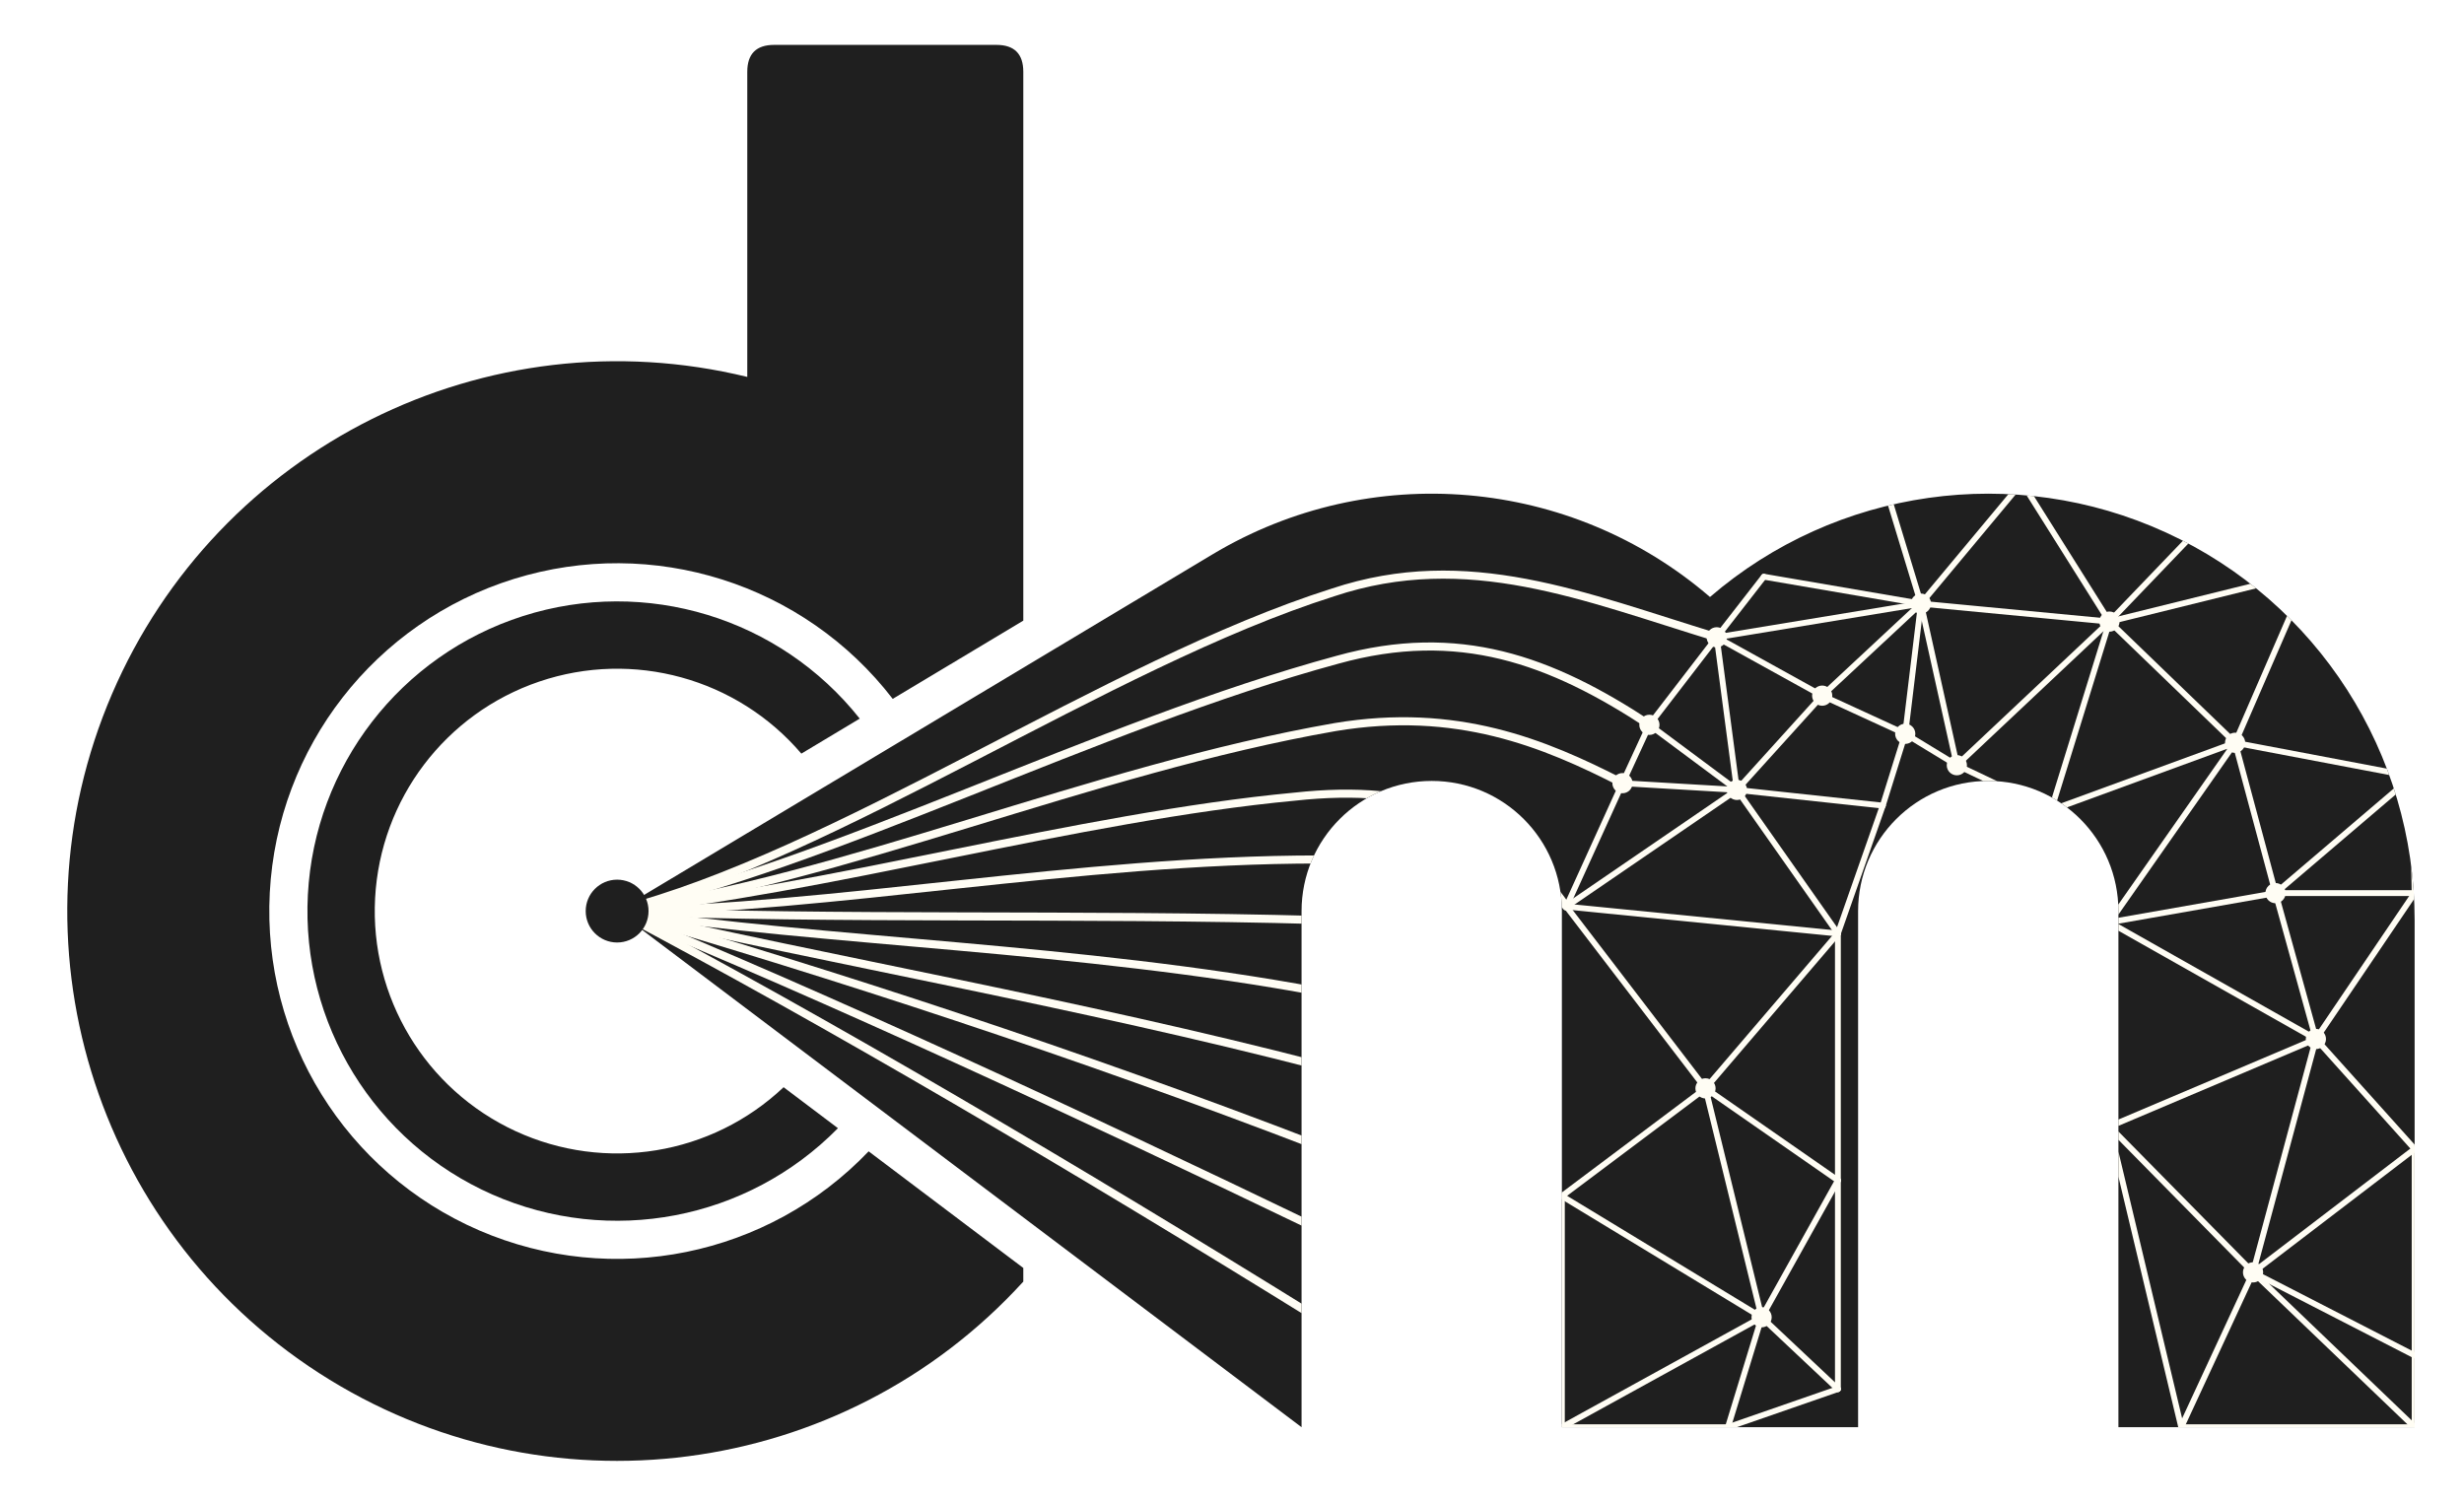
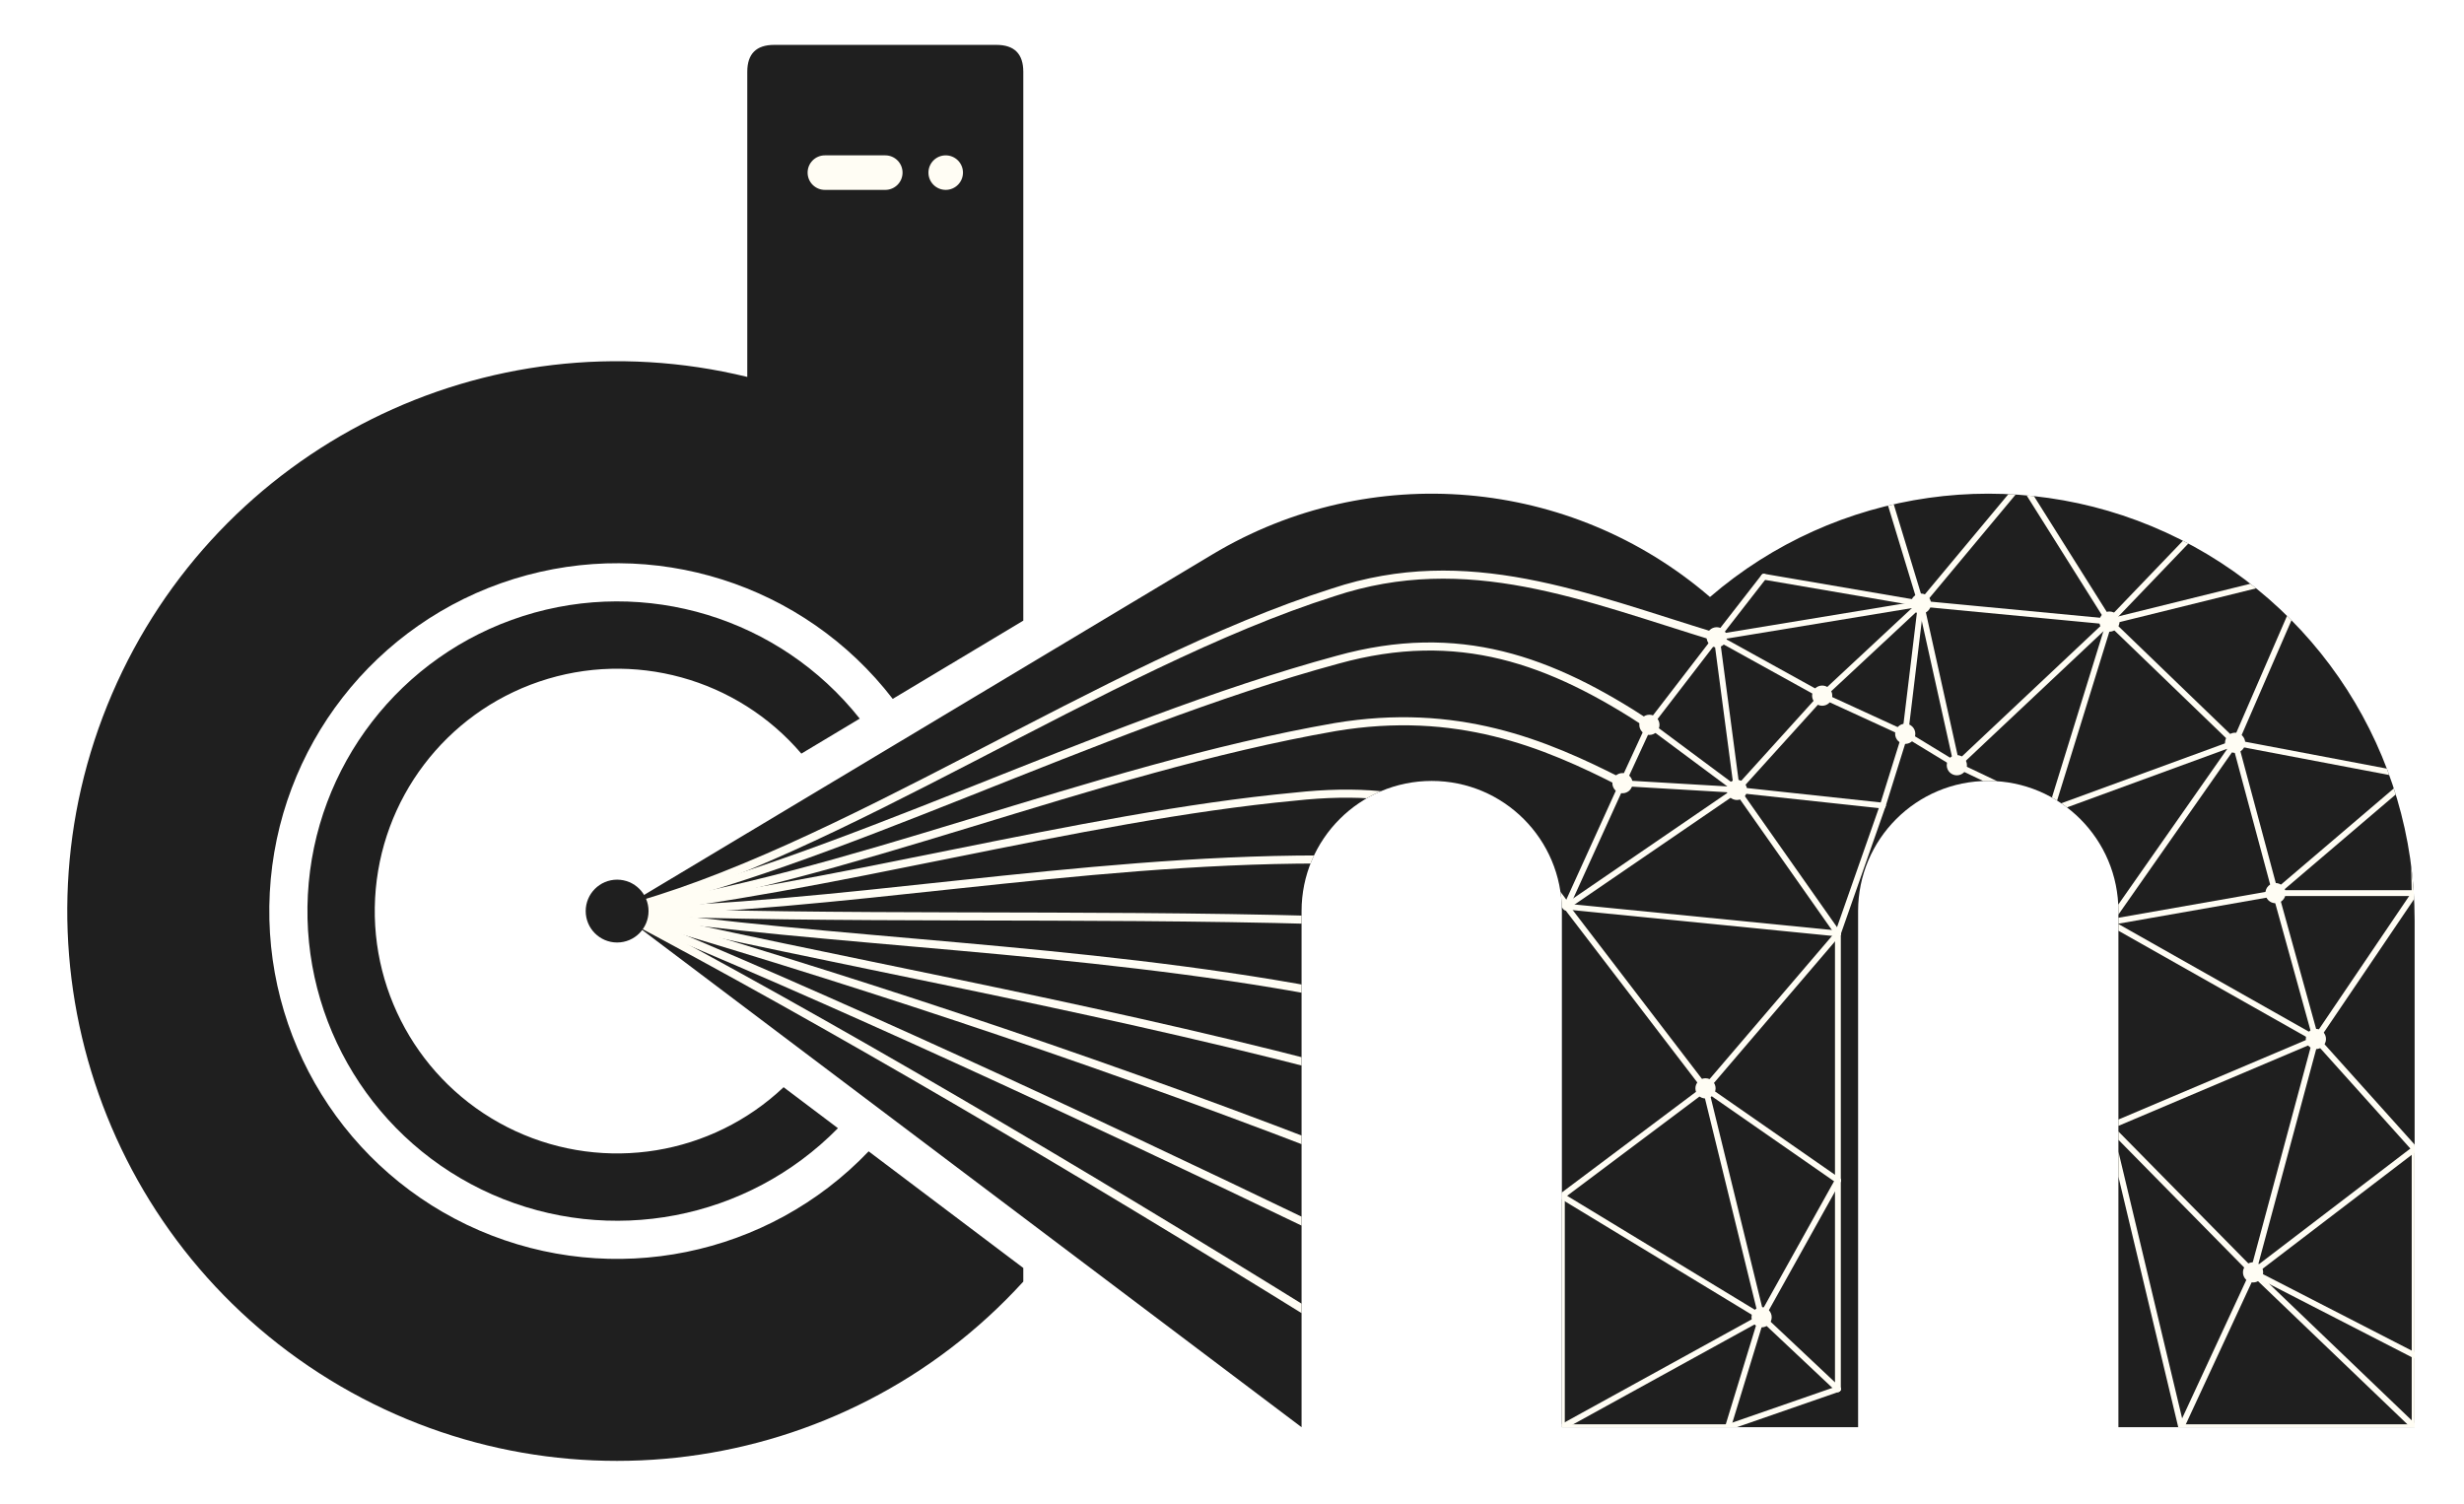
<svg xmlns="http://www.w3.org/2000/svg" width="1098" height="670" viewBox="0 0 1098 670" fill="none">
  <g transform="translate(0 0) scale(1) translate(-70 -295)">
    <defs>
      <linearGradient id="charcoal" x1="130" y1="470" x2="510" y2="900" gradientUnits="userSpaceOnUse">
        <stop stop-color="#1f1f1f" />
        <stop offset="1" stop-color="#1f1f1f" />
      </linearGradient>
      <linearGradient id="colour" x1="326" y1="705" x2="1146" y2="705" gradientUnits="userSpaceOnUse">
        <stop stop-color="#f15a24" />
        <stop offset=".42" stop-color="#e52b28" />
        <stop offset=".7" stop-color="#d5192c" />
        <stop offset="1" stop-color="#c8102e" />
      </linearGradient>
      <clipPath id="m-clip">
        <path d="M345 701 L610.347 542.016 A190 190 0 0 1 832 561.042 A190 190 0 0 1 1146 705 L1146 931 L1014 931 L1014 701 A58 58 0 0 0 898 701 L898 931 L766 931 L766 701 A58 58 0 0 0 650 701 L650 931 L345 701 Z" />
      </clipPath>
    </defs>
    <g id="charcoal-symbol" fill="url(#charcoal)">
      <path d="M526 571.569 L467.81 606.434 A155 155 0 1 0 457.081 808.065 L526 860.036 L526 866.118 A245 245 0 1 1 403 462.964 L403 327 Q403 315 415 315 L514 315 Q526 315 526 327 Z" />
      <path d="M453.115 615.238 L427.097 630.828 A108 108 0 1 0 419.186 779.488 L443.404 797.751 A138 138 0 1 1 453.115 615.238 Z" />
+     </g>
+     <g id="scanner-indicator">
+       <rect x="429.885" y="364.231" width="42.308" height="15.385" rx="7.692" fill="#fffdf4" />
+       <circle cx="491.423" cy="371.923" r="7.692" fill="#fffdf4" />
    </g>
    <path id="colour-symbol" d="M345 701 L610.347 542.016 A190 190 0 0 1 832 561.042 A190 190 0 0 1 1146 705 L1146 931 L1014 931 L1014 701 A58 58 0 0 0 898 701 L898 931 L766 931 L766 701 A58 58 0 0 0 650 701 L650 931 L345 701 Z" fill="#1f1f1f" />
    <g clip-path="url(#m-clip)" stroke="#fffdf4" stroke-linecap="round" stroke-linejoin="round">
      <g id="radiating-curves" stroke-width="3.6">
        <path d="M345 701 C443 676 563 591 664 559 C724 539 776 561 835 579" />
        <path d="M345 701 C439 681 559 618 666 589 C720 574 761 589 805 618" />
        <path d="M345 701 C446 687 556 638 665 619 C719 610 758 626 793 644" />
        <path d="M345 701 C436 692 551 659 647 650 C702 644 739 658 768 699" />
        <path d="M345 701 C441 700 550 678 658 678" />
        <path d="M345 701 C443 705 551 702 658 705" />
        <path d="M345 701 C439 715 551 717 658 737" />
        <path d="M345 701 C440 723 550 742 658 770" />
        <path d="M345 701 C441 729 549 764 658 806" />
        <path d="M345 701 C440 740 550 791 658 843" />
        <path d="M345 701 C438 750 550 816 658 883" />
      </g>
      <g id="triangular-mesh" stroke-width="2.6">
        <path d="M835 579 L805 618" />
        <path d="M835 579 L844 647" />
        <path d="M835 579 L882 605" />
        <path d="M835 579 L926 564" />
        <path d="M835 579 L856 552" />
        <path d="M805 618 L793 644" />
        <path d="M805 618 L844 647" />
        <path d="M793 644 L768 699" />
        <path d="M793 644 L844 647" />
        <path d="M768 699 L844 647" />
        <path d="M768 699 L830 780" />
        <path d="M768 699 L889 711" />
        <path d="M830 780 L889 711" />
        <path d="M830 780 L766 828" />
        <path d="M830 780 L855 882" />
        <path d="M830 780 L889 821" />
        <path d="M766 828 L855 882" />
        <path d="M766 828 L766 931" />
        <path d="M855 882 L766 931" />
        <path d="M855 882 L840 931" />
        <path d="M855 882 L889 914" />
        <path d="M855 882 L889 821" />
        <path d="M766 931 L840 931" />
        <path d="M840 931 L889 914" />
        <path d="M889 914 L889 821" />
        <path d="M889 821 L889 711" />
        <path d="M889 711 L844 647" />
        <path d="M844 647 L882 605" />
        <path d="M844 647 L909 654" />
        <path d="M882 605 L926 564" />
        <path d="M882 605 L919 622" />
        <path d="M919 622 L926 564" />
        <path d="M919 622 L942 636" />
        <path d="M919 622 L909 654" />
        <path d="M942 636 L926 564" />
        <path d="M942 636 L1010 572" />
        <path d="M942 636 L984 656" />
        <path d="M909 654 L889 711" />
        <path d="M926 564 L856 552" />
        <path d="M926 564 L912 518" />
        <path d="M926 564 L971 510" />
        <path d="M926 564 L1010 572" />
        <path d="M971 510 L1010 572" />
        <path d="M971 510 L1057 523" />
        <path d="M1010 572 L1057 523" />
        <path d="M1010 572 L1099 550" />
        <path d="M1010 572 L1066 626" />
        <path d="M1010 572 L984 656" />
        <path d="M1099 550 L1066 626" />
        <path d="M1066 626 L1145 641" />
        <path d="M1066 626 L1084 693" />
        <path d="M1066 626 L1010 706" />
        <path d="M1066 626 L984 656" />
        <path d="M1145 641 L1084 693" />
        <path d="M1145 641 L1146 693" />
        <path d="M1084 693 L1146 693" />
        <path d="M1084 693 L1010 706" />
        <path d="M1084 693 L1102 758" />
        <path d="M1010 706 L1102 758" />
        <path d="M1102 758 L1146 693" />
        <path d="M1102 758 L1010 797" />
        <path d="M1102 758 L1146 807" />
        <path d="M1102 758 L1074 862" />
        <path d="M1010 797 L1074 862" />
        <path d="M1010 797 L1042 931" />
        <path d="M1146 807 L1074 862" />
        <path d="M1146 807 L1146 899" />
        <path d="M1074 862 L1146 899" />
        <path d="M1074 862 L1042 931" />
        <path d="M1074 862 L1146 931" />
        <path d="M1146 899 L1146 931" />
        <path d="M1042 931 L1146 931" />
      </g>
      <g id="mesh-nodes" fill="#fffdf4" stroke="none">
        <circle cx="835" cy="579" r="4.5" />
        <circle cx="805" cy="618" r="4.5" />
        <circle cx="793" cy="644" r="4.5" />
        <circle cx="830" cy="780" r="4.5" />
        <circle cx="855" cy="882" r="4.5" />
        <circle cx="844" cy="647" r="4.5" />
        <circle cx="882" cy="605" r="4.5" />
        <circle cx="919" cy="622" r="4.5" />
        <circle cx="942" cy="636" r="4.5" />
        <circle cx="926" cy="564" r="4.5" />
        <circle cx="1010" cy="572" r="4.5" />
        <circle cx="1066" cy="626" r="4.5" />
        <circle cx="1084" cy="693" r="4.5" />
        <circle cx="1102" cy="758" r="4.5" />
        <circle cx="1074" cy="862" r="4.5" />
      </g>
    </g>
    <circle id="focus" cx="345" cy="701" r="14" fill="#1f1f1f" />
  </g>
</svg>
